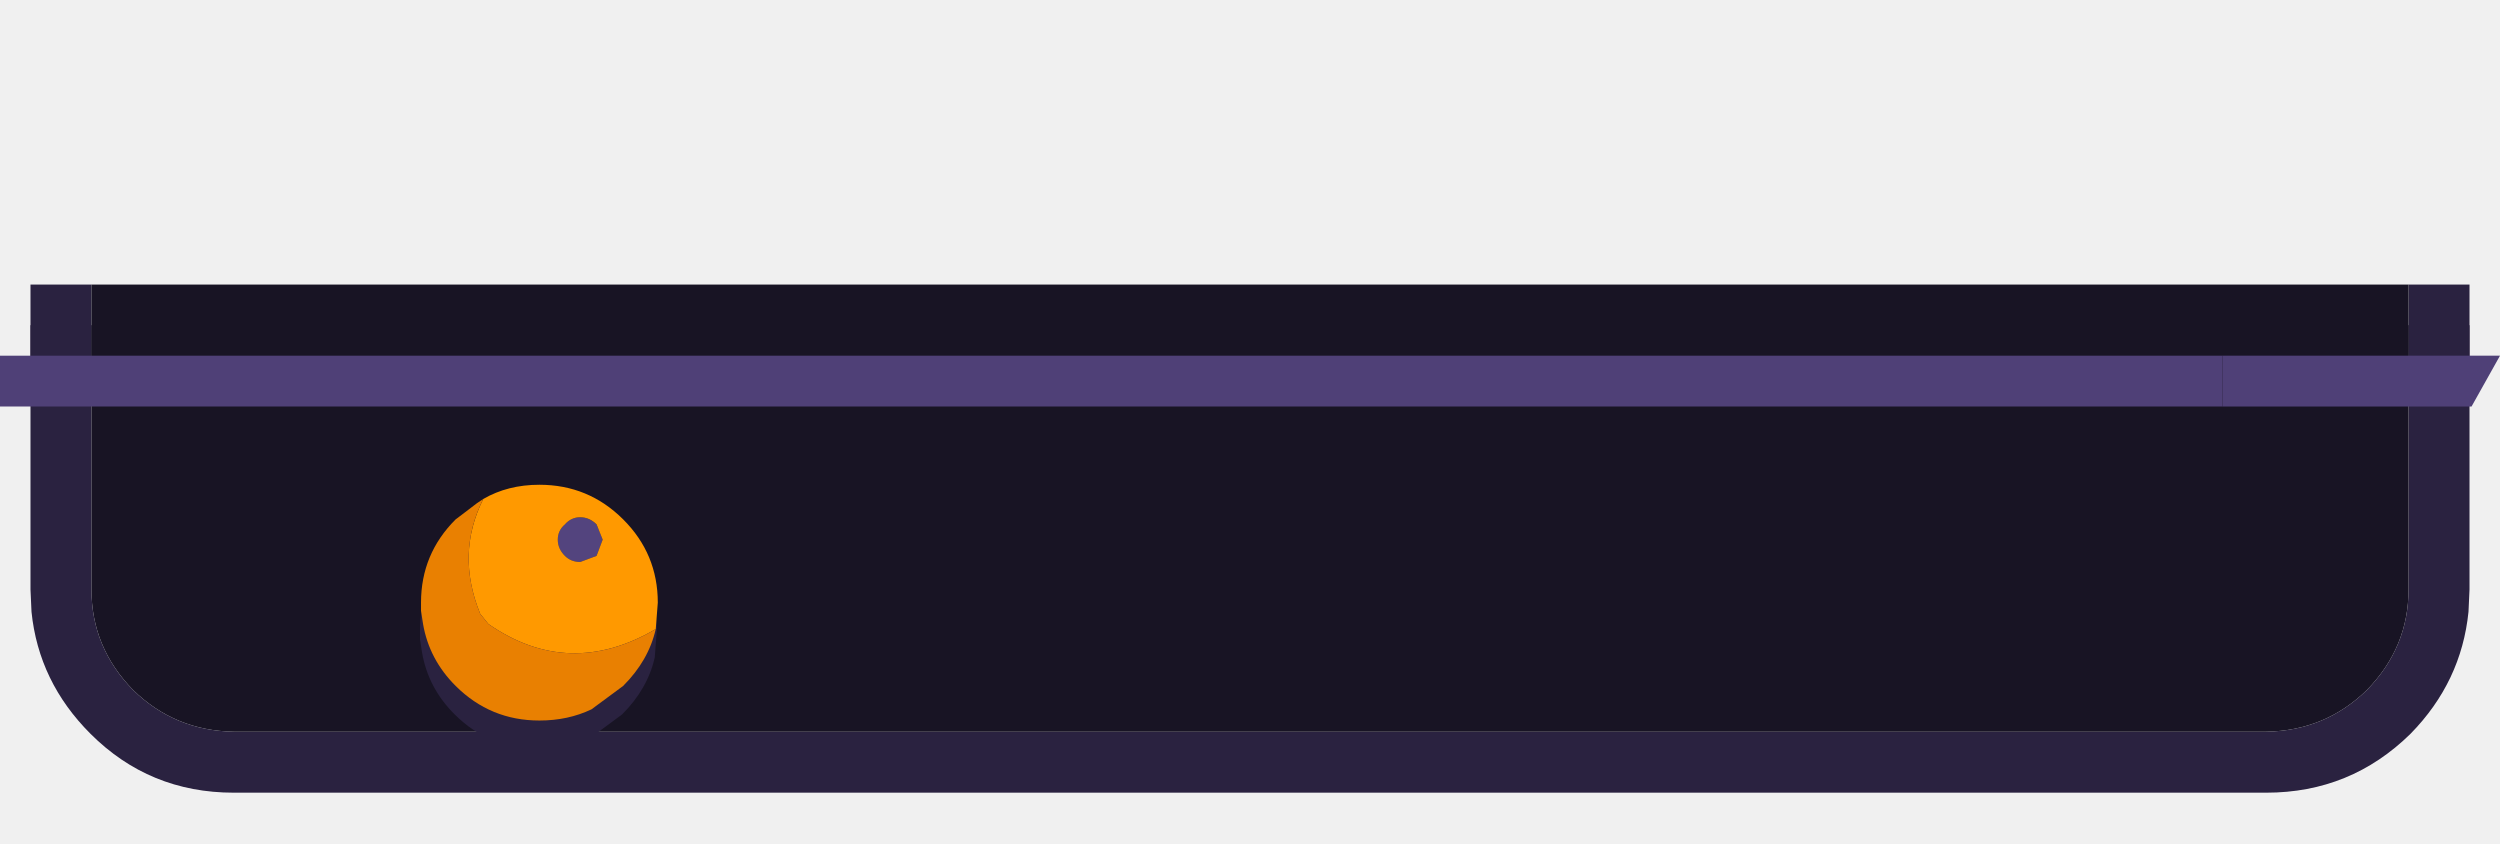
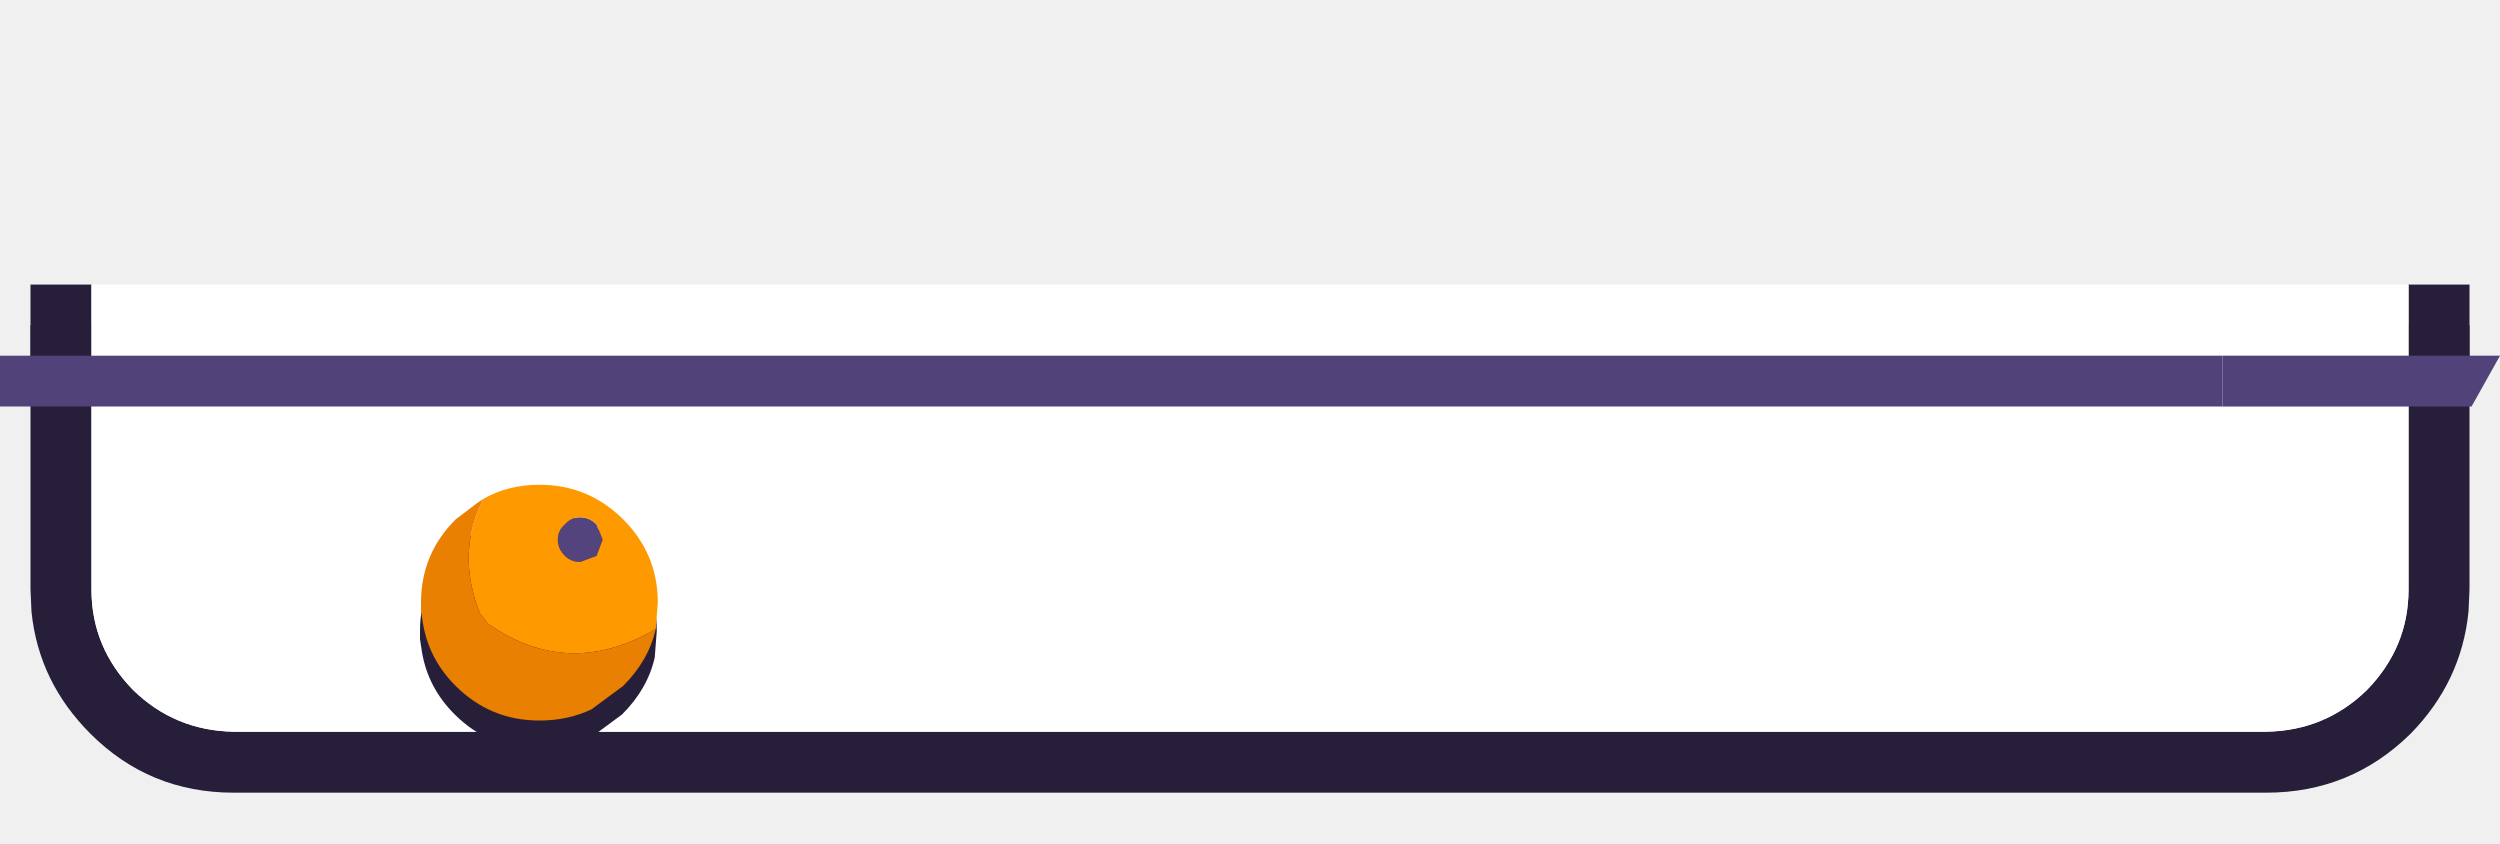
<svg xmlns="http://www.w3.org/2000/svg" viewBox="-17.5 -18 123 41.5" width="123" height="41.5">
  <g transform="matrix(1,0,0,1,-17.5,0.05)">
-     <path d="M121.5 -0.05L118.5 -0.05L118.5 -2.05L121.5 -2.05L121.5 -0.05ZM4.5 -0.05L1.5 -0.05L1.5 -2.05L4.5 -2.05L4.5 -0.05Z" fill="hsl(256 30% 19.3%)" fill-rule="evenodd" />
-     <path d="M118.5 -2.05L118.5 -0.05L4.5 -0.05L4.5 -2.05L118.5 -2.05Z" fill="hsl(256 30% 11%)" fill-rule="evenodd" />
-     <path d="M1.5 -0.05L4.5 -0.05L4.5 10.95Q4.5 13.8 6.55 15.9Q8.6 17.9 11.5 17.95L111.5 17.95Q114.4 17.9 116.45 15.9Q118.5 13.8 118.5 10.95L118.5 -0.05L121.5 -0.05L121.5 10.95L121.45 12.05Q121.1 15.5 118.6 18.05Q115.65 20.95 111.5 20.95L11.5 20.95Q7.35 20.95 4.45 18.05Q1.9 15.5 1.55 12.05L1.5 10.95L1.5 -0.05Z" fill="hsl(256 30% 19.3%)" fill-rule="evenodd" />
-     <path d="M118.5 -0.05L118.5 10.95Q118.5 13.8 116.45 15.9Q114.4 17.9 111.5 17.95L11.5 17.95Q8.6 17.9 6.55 15.9Q4.5 13.8 4.5 10.95L4.5 -0.05L118.5 -0.05Z" fill="hsl(256 30% 11%)" fill-rule="evenodd" />
+     <path d="M121.5 -0.05L118.5 -0.05L118.5 -2.05L121.5 -2.05L121.5 -0.05ZM4.5 -0.05L1.5 -0.05L1.5 -2.05L4.5 -2.05L4.5 -0.05Z" fill="hsl(256 30% 17.6%)" fill-rule="evenodd" />
+     <path d="M118.5 -2.05L118.5 -0.05L4.5 -0.05L4.5 -2.05L118.5 -2.05Z" fill="#ffffff" fill-rule="evenodd" />
+     <path d="M1.5 -0.05L4.5 -0.05L4.5 10.95Q4.5 13.8 6.55 15.9Q8.6 17.9 11.5 17.95L111.5 17.95Q114.4 17.9 116.45 15.9Q118.5 13.8 118.5 10.95L118.5 -0.05L121.5 -0.05L121.5 10.95L121.45 12.05Q121.1 15.5 118.6 18.05Q115.65 20.95 111.5 20.95L11.5 20.95Q7.35 20.95 4.45 18.05Q1.9 15.5 1.55 12.05L1.5 10.95L1.5 -0.05Z" fill="hsl(256 30% 17.6%)" fill-rule="evenodd" />
+     <path d="M118.5 -0.05L118.5 10.95Q118.5 13.8 116.45 15.9Q114.4 17.9 111.5 17.95L11.5 17.95Q8.6 17.9 6.55 15.9Q4.5 13.8 4.5 10.95L4.5 -0.05L118.5 -0.05Z" fill="#ffffff" fill-rule="evenodd" />
  </g>
  <g transform="matrix(1.0043,0,0,1,0,3)">
-     <path d="M14.75 10.05L14.65 11.35Q14.3 12.9 13.05 14.15L11.5 15.3Q10.35 15.85 8.95 15.85Q6.55 15.85 4.85 14.15Q3.55 12.85 3.25 11.1L3.15 10.45L3.15 10.05Q3.15 7.65 4.85 5.95L5.05 5.8L5.9 5.15L6.2 4.95Q7.4 4.25 8.95 4.25Q11.35 4.25 13.05 5.95Q14.75 7.65 14.75 10.05Z" fill="hsl(256 30% 19.3%)" fill-rule="evenodd" />
+     <path d="M14.75 10.05L14.65 11.35Q14.3 12.9 13.05 14.15L11.5 15.3Q10.35 15.85 8.95 15.85Q6.55 15.85 4.85 14.15Q3.55 12.85 3.25 11.1L3.15 10.45L3.15 10.05Q3.15 7.65 4.85 5.95L5.05 5.8L5.9 5.15L6.2 4.95Q7.4 4.25 8.95 4.25Q11.35 4.25 13.05 5.95Q14.75 7.65 14.75 10.05Z" fill="hsl(256 30% 17.6%)" fill-rule="evenodd" />
    <path d="M10.25 4.8Q10.55 4.45 11 4.45Q11.45 4.45 11.8 4.8L12.1 5.55L11.8 6.35L11 6.65Q10.55 6.65 10.25 6.35Q9.9 6 9.9 5.55Q9.9 5.1 10.25 4.8Z" fill="hsl(256 30% 38%)" fill-rule="evenodd" />
    <path d="M6.25 3.55Q7.45 2.85 9 2.85Q11.4 2.85 13.1 4.55Q14.8 6.25 14.8 8.65L14.7 9.95Q10.45 12.45 6.5 9.7L6.1 9.2Q4.9 6.25 6.25 3.55ZM11 4.45Q10.55 4.45 10.25 4.8Q9.9 5.1 9.9 5.55Q9.9 6 10.25 6.35Q10.55 6.65 11 6.65L11.8 6.35L12.1 5.55L11.8 4.8Q11.45 4.45 11 4.45Z" fill="#ff9900" fill-rule="evenodd" />
    <path d="M14.7 9.95Q14.35 11.5 13.1 12.75L11.55 13.9Q10.4 14.45 9 14.45Q6.6 14.45 4.9 12.75Q3.6 11.45 3.3 9.7L3.2 9.05L3.2 8.65Q3.2 6.25 4.9 4.55L5.1 4.4L5.95 3.75L6.25 3.55Q4.9 6.25 6.1 9.2L6.5 9.7Q10.45 12.45 14.7 9.95Z" fill="#e98001" fill-rule="evenodd" />
  </g>
  <g transform="matrix(1,0,0,0.2222,-16,0)">
-     <path d="M3 -18L3 0L0 0L0 -18L3 -18ZM117 0L117 -18L120 -18L120 0L117 0Z" fill="hsl(256 30% 19.3%)" fill-rule="evenodd" />
-     <path d="M3 0L3 -18L117 -18L117 0L3 0Z" fill="hsl(256 30% 11%)" fill-rule="evenodd" />
+     <path d="M3 -18L3 0L0 0L0 -18L3 -18ZM117 0L117 -18L120 -18L120 0L117 0Z" fill="hsl(256 30% 17.6%)" fill-rule="evenodd" />
+     <path d="M3 0L3 -18L117 -18L117 0L3 0Z" fill="#ffffff" fill-rule="evenodd" />
  </g>
  <g transform="matrix(1,0,0,1,0,0)">
-     <path d="M-17.5 2L-17.5 -0.5L91.85 -0.5L91.85 2L-17.5 2Z" fill="hsl(256 30% 35.8%)" fill-rule="evenodd" />
-     <path d="M91.85 2L91.85 -0.5L105.5 -0.5L104.1 2L91.85 2Z" fill="hsl(256 30% 35.8%)" fill-rule="evenodd" />
+     <path d="M-17.5 2L-17.5 -0.5L91.85 -0.5L91.85 2L-17.5 2Z" fill="hsl(256 30% 36.8%)" fill-rule="evenodd" />
+     <path d="M91.85 2L91.85 -0.5L105.5 -0.5L104.1 2L91.85 2Z" fill="hsl(256 30% 36.8%)" fill-rule="evenodd" />
  </g>
</svg>
